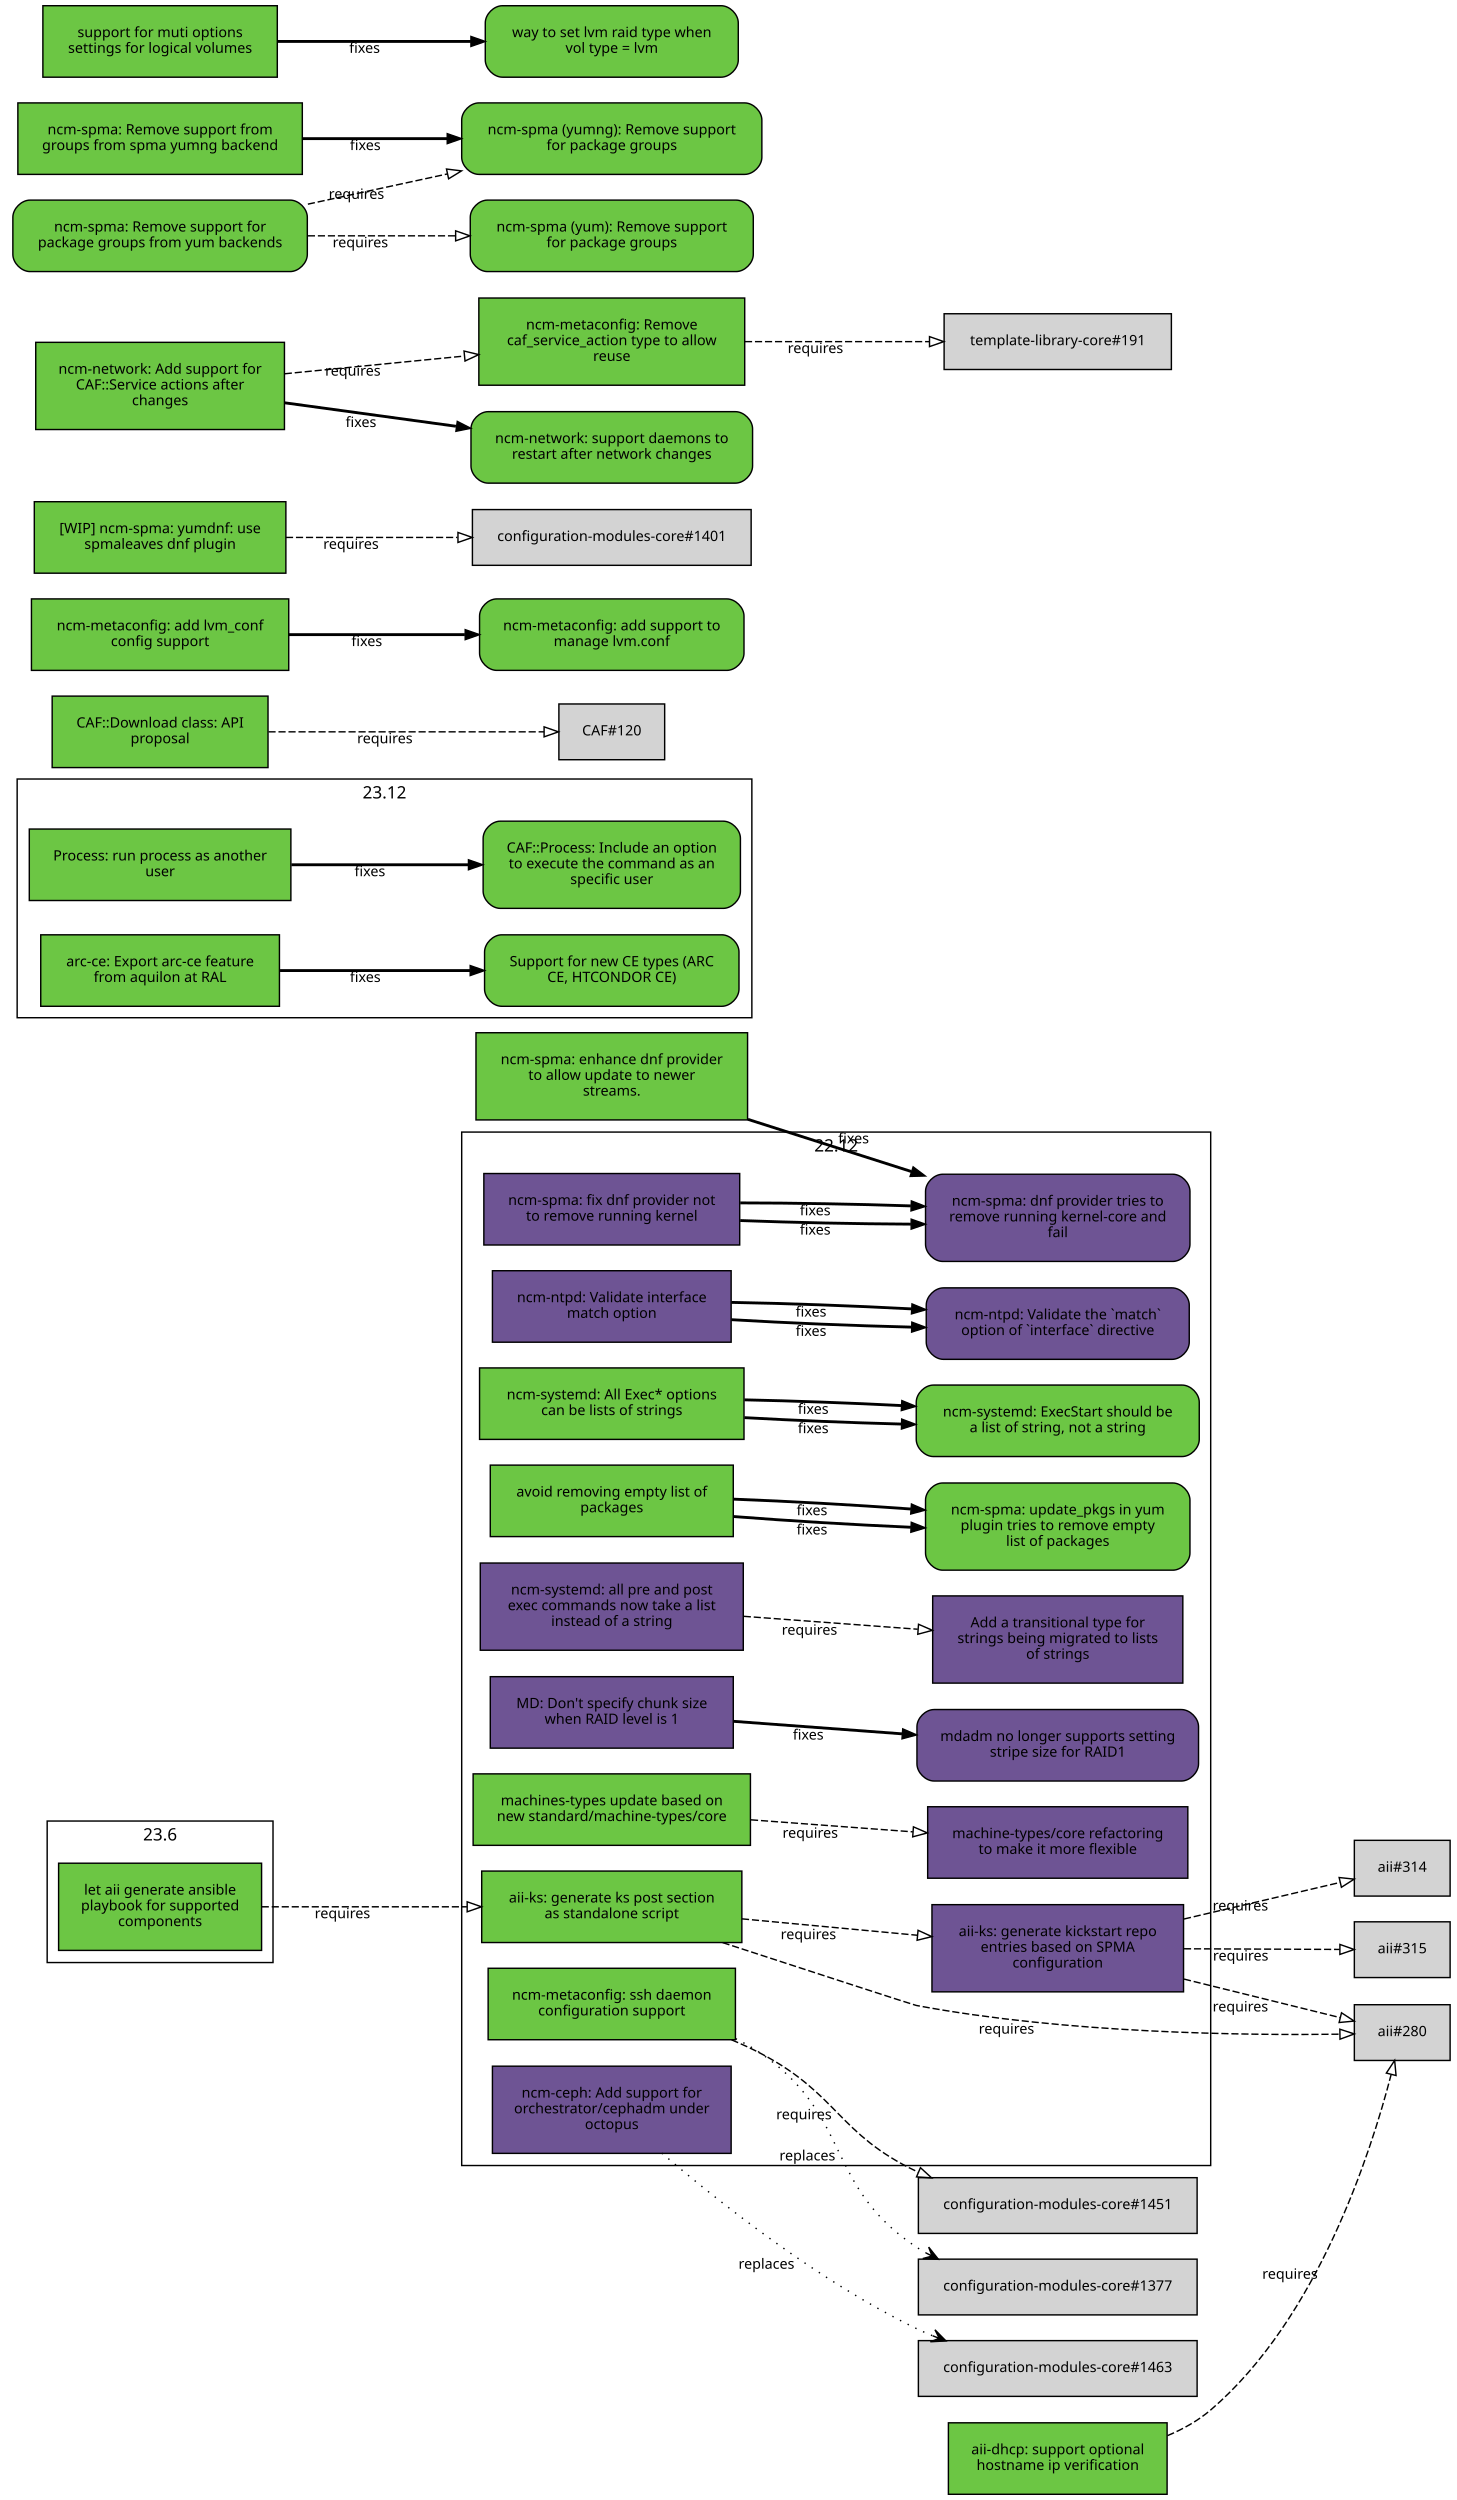
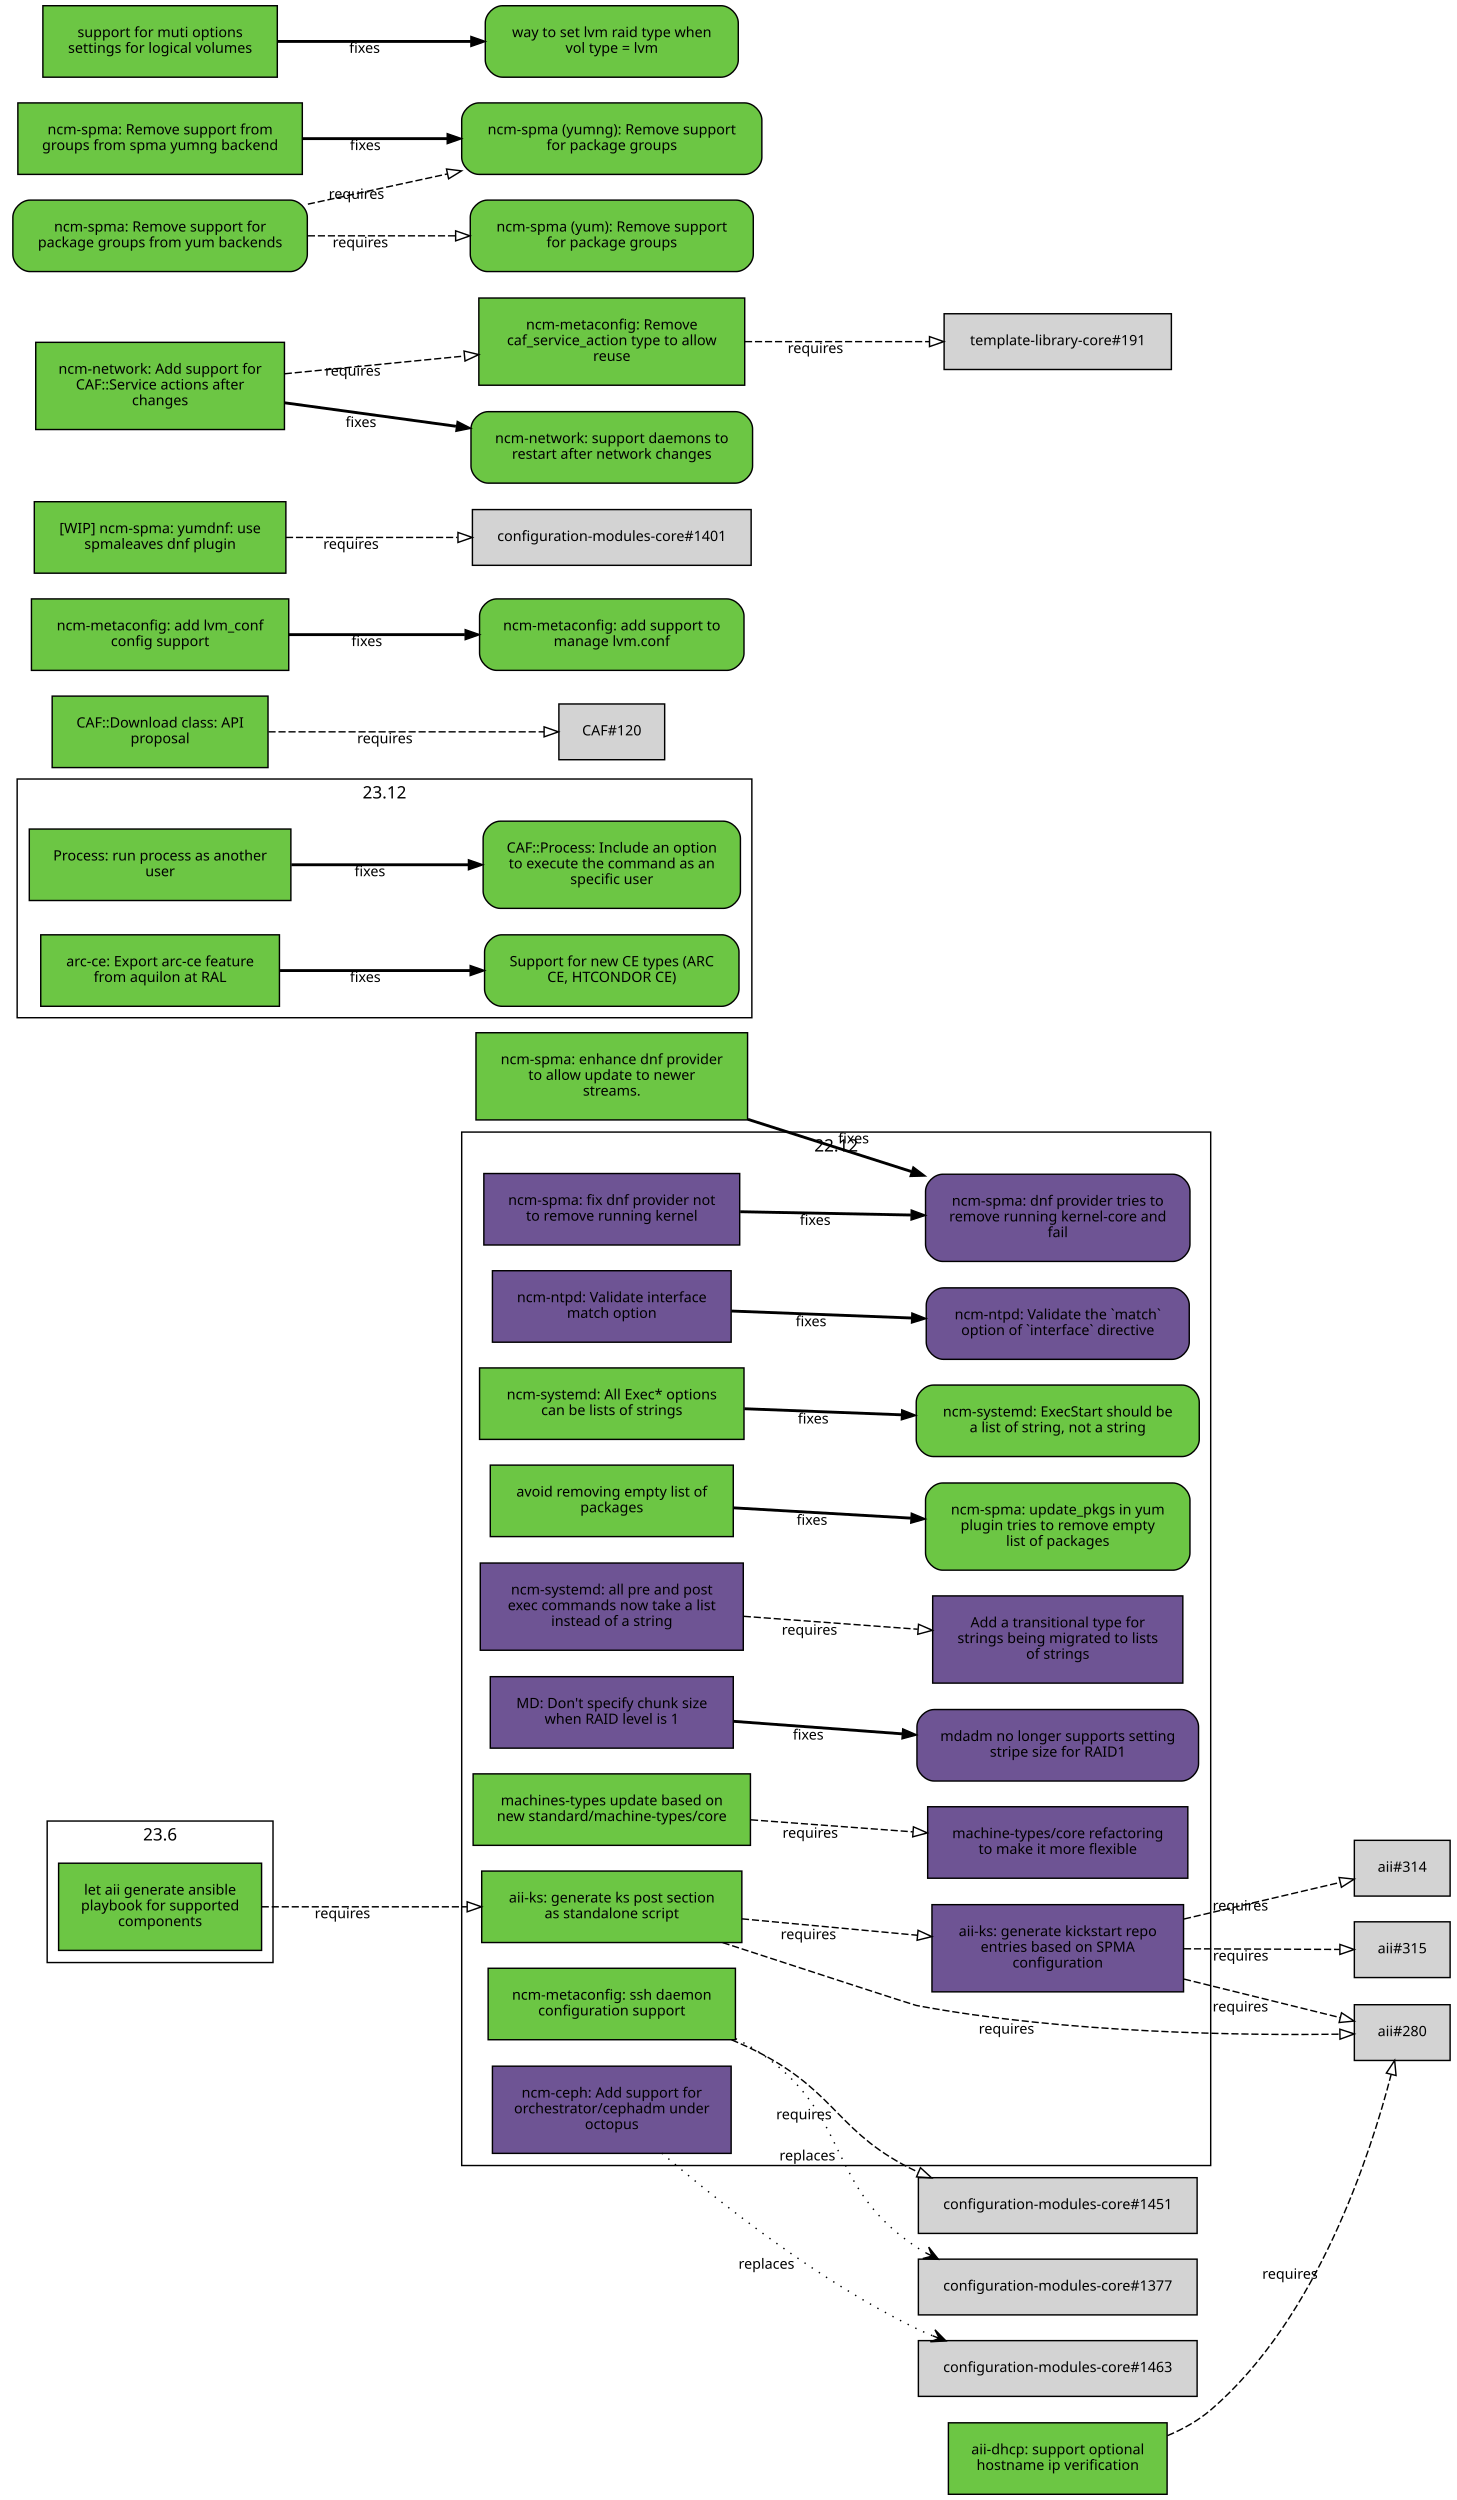
<svg xmlns="http://www.w3.org/2000/svg" xmlns:xlink="http://www.w3.org/1999/xlink" width="1019pt" height="1749pt" viewBox="0.00 0.00 1019.00 1749.00">
  <g id="graph0" class="graph" transform="scale(1 1) rotate(0) translate(4 1745)">
    <polygon fill="white" stroke="white" points="-4,5 -4,-1745 1016,-1745 1016,5 -4,5" />
    <g id="clust3" class="cluster">
      <polygon fill="none" stroke="black" points="8,-1033 8,-1200 522,-1200 522,-1033 8,-1033" />
      <text text-anchor="middle" x="265" y="-1186.4" font-family="Sans" font-size="12.00">23.12</text>
    </g>
    <g id="clust2" class="cluster">
      <polygon fill="none" stroke="black" points="319,-230 319,-953 843,-953 843,-230 319,-230" />
      <text text-anchor="middle" x="581" y="-939.4" font-family="Sans" font-size="12.00">22.12</text>
    </g>
    <g id="clust1" class="cluster">
      <polygon fill="none" stroke="black" points="29,-372 29,-471 187,-471 187,-372 29,-372" />
      <text text-anchor="middle" x="108" y="-457.4" font-family="Sans" font-size="12.00">23.6</text>
    </g>
    <g id="node1" class="node">
      <g id="a_node1">
        <a xlink:href="https://github.com/quattor/aii/pull/331" xlink:title="aii#331 (pull-request)" target="_parent">
          <polygon fill="#6cc644" stroke="black" points="179,-441.5 37,-441.5 37,-380.5 179,-380.5 179,-441.5" />
          <text text-anchor="middle" x="108" y="-419.5" font-family="Sans" font-size="10.00">let aii generate ansible</text>
          <text text-anchor="middle" x="108" y="-408.5" font-family="Sans" font-size="10.00">playbook for supported</text>
          <text text-anchor="middle" x="108" y="-397.5" font-family="Sans" font-size="10.00">components</text>
        </a>
      </g>
    </g>
    <g id="node2" class="node">
      <g id="a_node2">
        <a xlink:href="https://github.com/quattor/aii/pull/328" xlink:title="aii#328 (pull-request)" target="_parent">
          <polygon fill="#6cc644" stroke="black" points="515,-436 333,-436 333,-386 515,-386 515,-436" />
          <text text-anchor="middle" x="424" y="-414" font-family="Sans" font-size="10.00">aii-ks: generate ks post section</text>
          <text text-anchor="middle" x="424" y="-403" font-family="Sans" font-size="10.00">as standalone script</text>
        </a>
      </g>
    </g>
    <g id="edge1" class="edge">
      <path fill="none" stroke="black" stroke-dasharray="5,2" d="M179.077,-411C221.343,-411 275.883,-411 322.668,-411" />
      <polygon fill="none" stroke="black" points="322.834,-414.5 332.834,-411 322.834,-407.5 322.834,-414.5" />
      <text text-anchor="middle" x="235.574" y="-403" font-family="Sans" font-size="10.00">requires</text>
    </g>
    <g id="node3" class="node">
      <polygon fill="lightgrey" stroke="black" points="1010.5,-342.5 943.5,-342.5 943.5,-303.5 1010.5,-303.5 1010.5,-342.5" />
      <text text-anchor="middle" x="977" y="-320.5" font-family="Sans" font-size="10.00">aii#280</text>
    </g>
    <g id="edge2" class="edge">
      <path fill="none" stroke="black" stroke-dasharray="5,2" d="M501.534,-385.966C561.526,-366.362 635.202,-342.337 637,-342 742.099,-322.297 868.468,-320.977 933.192,-321.881" />
      <polygon fill="none" stroke="black" points="933.357,-325.384 943.414,-322.049 933.473,-318.385 933.357,-325.384" />
      <text text-anchor="middle" x="700.136" y="-322.249" font-family="Sans" font-size="10.00">requires</text>
    </g>
    <g id="node4" class="node">
      <g id="a_node4">
        <a xlink:href="https://github.com/quattor/aii/pull/316" xlink:title="aii#316 (pull-request)" target="_parent">
          <polygon fill="#6e5494" stroke="black" points="824,-412.5 648,-412.5 648,-351.5 824,-351.5 824,-412.5" />
          <text text-anchor="middle" x="736" y="-390.5" font-family="Sans" font-size="10.00">aii-ks: generate kickstart repo</text>
          <text text-anchor="middle" x="736" y="-379.5" font-family="Sans" font-size="10.00">entries based on SPMA</text>
          <text text-anchor="middle" x="736" y="-368.5" font-family="Sans" font-size="10.00">configuration</text>
        </a>
      </g>
    </g>
    <g id="edge3" class="edge">
      <path fill="none" stroke="black" stroke-dasharray="5,2" d="M515.081,-402.573C553.563,-398.973 598.56,-394.764 637.792,-391.094" />
      <polygon fill="none" stroke="black" points="638.268,-394.564 647.899,-390.148 637.616,-387.595 638.268,-394.564" />
      <text text-anchor="middle" x="561.561" y="-388.354" font-family="Sans" font-size="10.00">requires</text>
    </g>
    <g id="edge4" class="edge">
      <path fill="none" stroke="black" stroke-dasharray="5,2" d="M824.299,-360.449C861.558,-351.251 903.33,-340.939 933.593,-333.469" />
      <polygon fill="none" stroke="black" points="934.522,-336.845 943.392,-331.05 932.844,-330.049 934.522,-336.845" />
      <text text-anchor="middle" x="863.778" y="-337.766" font-family="Sans" font-size="10.00">requires</text>
    </g>
    <g id="node5" class="node">
      <polygon fill="lightgrey" stroke="black" points="1010.5,-457.5 943.5,-457.5 943.5,-418.5 1010.5,-418.5 1010.5,-457.5" />
      <text text-anchor="middle" x="977" y="-435.5" font-family="Sans" font-size="10.00">aii#314</text>
    </g>
    <g id="edge5" class="edge">
      <path fill="none" stroke="black" stroke-dasharray="5,2" d="M824.299,-402.455C861.558,-411.185 903.33,-420.973 933.593,-428.064" />
      <polygon fill="none" stroke="black" points="932.857,-431.486 943.392,-430.36 934.454,-424.67 932.857,-431.486" />
      <text text-anchor="middle" x="863.778" y="-408.392" font-family="Sans" font-size="10.00">requires</text>
    </g>
    <g id="node6" class="node">
      <polygon fill="lightgrey" stroke="black" points="1010.5,-400.5 943.5,-400.5 943.5,-361.5 1010.5,-361.5 1010.5,-400.5" />
      <text text-anchor="middle" x="977" y="-378.5" font-family="Sans" font-size="10.00">aii#315</text>
    </g>
    <g id="edge6" class="edge">
      <path fill="none" stroke="black" stroke-dasharray="5,2" d="M824.299,-381.635C861.396,-381.48 902.967,-381.306 933.198,-381.179" />
      <polygon fill="none" stroke="black" points="933.406,-384.678 943.392,-381.136 933.377,-377.678 933.406,-384.678" />
      <text text-anchor="middle" x="863.962" y="-373.385" font-family="Sans" font-size="10.00">requires</text>
    </g>
    <g id="node7" class="node">
      <g id="a_node7">
        <a xlink:href="https://github.com/quattor/aii/pull/299" xlink:title="aii#299 (pull-request)" target="_parent">
          <polygon fill="#6cc644" stroke="black" points="812.5,-50 659.5,-50 659.5,-0 812.5,-0 812.5,-50" />
          <text text-anchor="middle" x="736" y="-28" font-family="Sans" font-size="10.00">aii-dhcp: support optional</text>
          <text text-anchor="middle" x="736" y="-17" font-family="Sans" font-size="10.00">hostname ip verification</text>
        </a>
      </g>
    </g>
    <g id="edge7" class="edge">
      <path fill="none" stroke="black" stroke-dasharray="5,2" d="M812.76,-41.023C823.68,-45.595 834.185,-51.466 843,-59 917.793,-122.93 955.154,-239.171 969.201,-293.516" />
      <polygon fill="none" stroke="black" points="965.883,-294.673 971.704,-303.526 972.674,-292.975 965.883,-294.673" />
      <text text-anchor="middle" x="898.465" y="-150.753" font-family="Sans" font-size="10.00">requires</text>
    </g>
    <g id="node8" class="node">
      <g id="a_node8">
        <a xlink:href="https://github.com/quattor/CAF/pull/257" xlink:title="CAF#257 (pull-request)" target="_parent">
          <polygon fill="#6cc644" stroke="black" points="199.5,-1165 16.5,-1165 16.5,-1115 199.5,-1115 199.5,-1165" />
          <text text-anchor="middle" x="108" y="-1143" font-family="Sans" font-size="10.00">Process: run process as another</text>
          <text text-anchor="middle" x="108" y="-1132" font-family="Sans" font-size="10.00">user</text>
        </a>
      </g>
    </g>
    <g id="node9" class="node">
      <g id="a_node9">
        <a xlink:href="https://github.com/quattor/CAF/issues/253" xlink:title="CAF#253 (issue)" target="_parent">
          <path fill="#6cc644" stroke="black" d="M502,-1170.5C502,-1170.5 346,-1170.5 346,-1170.5 340,-1170.5 334,-1164.5 334,-1158.5 334,-1158.5 334,-1121.5 334,-1121.5 334,-1115.5 340,-1109.5 346,-1109.5 346,-1109.5 502,-1109.5 502,-1109.5 508,-1109.5 514,-1115.5 514,-1121.5 514,-1121.5 514,-1158.5 514,-1158.5 514,-1164.5 508,-1170.5 502,-1170.5" />
          <text text-anchor="middle" x="424" y="-1148.5" font-family="Sans" font-size="10.00">CAF::Process: Include an option</text>
          <text text-anchor="middle" x="424" y="-1137.5" font-family="Sans" font-size="10.00">to execute the command as an</text>
          <text text-anchor="middle" x="424" y="-1126.5" font-family="Sans" font-size="10.00">specific user</text>
        </a>
      </g>
    </g>
    <g id="edge8" class="edge">
      <path fill="none" stroke="black" stroke-width="2" d="M199.822,-1140C238.561,-1140 283.88,-1140 323.522,-1140" />
      <polygon fill="black" stroke="black" points="323.737,-1143.5 333.737,-1140 323.737,-1136.5 323.737,-1143.5" />
      <text text-anchor="middle" x="254.782" y="-1132" font-family="Sans" font-size="10.00">fixes</text>
    </g>
    <g id="node10" class="node">
      <g id="a_node10">
        <a xlink:href="https://github.com/quattor/CAF/pull/110" xlink:title="CAF#110 (pull-request)" target="_parent">
          <polygon fill="#6cc644" stroke="black" points="183.5,-1258 32.5,-1258 32.5,-1208 183.5,-1208 183.5,-1258" />
          <text text-anchor="middle" x="108" y="-1236" font-family="Sans" font-size="10.00">CAF::Download class: API</text>
          <text text-anchor="middle" x="108" y="-1225" font-family="Sans" font-size="10.00">proposal</text>
        </a>
      </g>
    </g>
    <g id="node11" class="node">
      <polygon fill="lightgrey" stroke="black" points="461,-1252.5 387,-1252.5 387,-1213.5 461,-1213.5 461,-1252.5" />
      <text text-anchor="middle" x="424" y="-1230.5" font-family="Sans" font-size="10.00">CAF#120</text>
    </g>
    <g id="edge9" class="edge">
      <path fill="none" stroke="black" stroke-dasharray="5,2" d="M183.812,-1233C243.718,-1233 325.856,-1233 376.623,-1233" />
      <polygon fill="none" stroke="black" points="376.651,-1236.5 386.651,-1233 376.651,-1229.5 376.651,-1236.5" />
      <text text-anchor="middle" x="265.255" y="-1225" font-family="Sans" font-size="10.00">requires</text>
    </g>
    <g id="node12" class="node">
      <g id="a_node12">
        <a xlink:href="https://github.com/quattor/configuration-modules-core/pull/1572" xlink:title="configuration-modules-core#1572 (pull-request)" target="_parent">
          <polygon fill="#6e5494" stroke="black" points="513.5,-924 334.5,-924 334.5,-874 513.5,-874 513.5,-924" />
          <text text-anchor="middle" x="424" y="-902" font-family="Sans" font-size="10.00">ncm-spma: fix dnf provider not</text>
          <text text-anchor="middle" x="424" y="-891" font-family="Sans" font-size="10.00">to remove running kernel</text>
        </a>
      </g>
    </g>
    <g id="node13" class="node">
      <g id="a_node13">
        <a xlink:href="https://github.com/quattor/configuration-modules-core/issues/1565" xlink:title="configuration-modules-core#1565 (issue)" target="_parent">
          <path fill="#6e5494" stroke="black" d="M816.5,-923.5C816.5,-923.5 655.5,-923.5 655.5,-923.5 649.5,-923.5 643.5,-917.5 643.5,-911.5 643.5,-911.5 643.5,-874.5 643.5,-874.5 643.5,-868.5 649.5,-862.5 655.5,-862.5 655.5,-862.5 816.5,-862.5 816.5,-862.5 822.5,-862.5 828.5,-868.5 828.5,-874.5 828.5,-874.5 828.5,-911.5 828.5,-911.5 828.5,-917.5 822.5,-923.5 816.5,-923.5" />
          <text text-anchor="middle" x="736" y="-901.5" font-family="Sans" font-size="10.00">ncm-spma: dnf provider tries to</text>
          <text text-anchor="middle" x="736" y="-890.5" font-family="Sans" font-size="10.00">remove running kernel-core and</text>
          <text text-anchor="middle" x="736" y="-879.5" font-family="Sans" font-size="10.00">fail</text>
        </a>
      </g>
    </g>
    <g id="edge10" class="edge">
-       <path fill="none" stroke="black" stroke-width="2" d="M513.834,-891.11C551.116,-889.695 594.685,-888.781 633.249,-888.587" />
-       <polygon fill="black" stroke="black" points="633.471,-892.086 643.459,-888.552 633.447,-885.086 633.471,-892.086" />
-       <text text-anchor="middle" x="566.316" y="-881.283" font-family="Sans" font-size="10.00">fixes</text>
-     </g>
-     <g id="edge14" class="edge">
-       <path fill="none" stroke="black" stroke-width="2" d="M513.834,-903.451C551.116,-903.423 594.685,-902.651 633.249,-901.352" />
-       <polygon fill="black" stroke="black" points="633.589,-904.842 643.459,-900.991 633.342,-897.847 633.589,-904.842" />
-       <text text-anchor="middle" x="566.316" y="-894.782" font-family="Sans" font-size="10.00">fixes</text>
+       <path fill="none" stroke="black" stroke-width="2" d="M513.834,-897.281C551.116,-896.559 594.685,-895.716 633.249,-894.969" />
+       <polygon fill="black" stroke="black" points="633.529,-898.465 643.459,-894.772 633.393,-891.466 633.529,-898.465" />
+       <text text-anchor="middle" x="566.316" y="-888.033" font-family="Sans" font-size="10.00">fixes</text>
    </g>
    <g id="node14" class="node">
      <g id="a_node14">
        <a xlink:href="https://github.com/quattor/configuration-modules-core/pull/1570" xlink:title="configuration-modules-core#1570 (pull-request)" target="_parent">
          <polygon fill="#6e5494" stroke="black" points="507.5,-856 340.5,-856 340.5,-806 507.5,-806 507.5,-856" />
          <text text-anchor="middle" x="424" y="-834" font-family="Sans" font-size="10.00">ncm-ntpd: Validate interface</text>
          <text text-anchor="middle" x="424" y="-823" font-family="Sans" font-size="10.00">match option</text>
        </a>
      </g>
    </g>
    <g id="node15" class="node">
      <g id="a_node15">
        <a xlink:href="https://github.com/quattor/configuration-modules-core/issues/1481" xlink:title="configuration-modules-core#1481 (issue)" target="_parent">
          <path fill="#6e5494" stroke="black" d="M816,-844C816,-844 656,-844 656,-844 650,-844 644,-838 644,-832 644,-832 644,-806 644,-806 644,-800 650,-794 656,-794 656,-794 816,-794 816,-794 822,-794 828,-800 828,-806 828,-806 828,-832 828,-832 828,-838 822,-844 816,-844" />
          <text text-anchor="middle" x="736" y="-822" font-family="Sans" font-size="10.00">ncm-ntpd: Validate the `match`</text>
          <text text-anchor="middle" x="736" y="-811" font-family="Sans" font-size="10.00">option of `interface` directive</text>
        </a>
      </g>
    </g>
    <g id="edge11" class="edge">
-       <path fill="none" stroke="black" stroke-width="2" d="M507.667,-821.751C546.359,-819.445 592.802,-817.538 633.596,-816.548" />
-       <polygon fill="black" stroke="black" points="633.92,-820.041 643.838,-816.316 633.761,-813.043 633.92,-820.041" />
-       <text text-anchor="middle" x="563.403" y="-810.431" font-family="Sans" font-size="10.00">fixes</text>
-     </g>
-     <g id="edge15" class="edge">
-       <path fill="none" stroke="black" stroke-width="2" d="M507.667,-833.849C546.359,-833.159 592.802,-831.471 633.596,-829.303" />
-       <polygon fill="black" stroke="black" points="634.044,-832.784 643.838,-828.742 633.661,-825.794 634.044,-832.784" />
-       <text text-anchor="middle" x="563.403" y="-823.925" font-family="Sans" font-size="10.00">fixes</text>
+       <path fill="none" stroke="black" stroke-width="2" d="M507.667,-827.8C546.359,-826.302 592.802,-824.504 633.596,-822.925" />
+       <polygon fill="black" stroke="black" points="633.981,-826.413 643.838,-822.529 633.71,-819.418 633.981,-826.413" />
+       <text text-anchor="middle" x="563.403" y="-817.178" font-family="Sans" font-size="10.00">fixes</text>
    </g>
    <g id="node16" class="node">
      <g id="a_node16">
        <a xlink:href="https://github.com/quattor/configuration-modules-core/pull/1567" xlink:title="configuration-modules-core#1567 (pull-request)" target="_parent">
          <polygon fill="#6cc644" stroke="black" points="516.5,-788 331.5,-788 331.5,-738 516.5,-738 516.5,-788" />
          <text text-anchor="middle" x="424" y="-766" font-family="Sans" font-size="10.00">ncm-systemd: All Exec* options</text>
          <text text-anchor="middle" x="424" y="-755" font-family="Sans" font-size="10.00">can be lists of strings</text>
        </a>
      </g>
    </g>
    <g id="node17" class="node">
      <g id="a_node17">
        <a xlink:href="https://github.com/quattor/configuration-modules-core/issues/1262" xlink:title="configuration-modules-core#1262 (issue)" target="_parent">
          <path fill="#6cc644" stroke="black" d="M823,-776C823,-776 649,-776 649,-776 643,-776 637,-770 637,-764 637,-764 637,-738 637,-738 637,-732 643,-726 649,-726 649,-726 823,-726 823,-726 829,-726 835,-732 835,-738 835,-738 835,-764 835,-764 835,-770 829,-776 823,-776" />
          <text text-anchor="middle" x="736" y="-754" font-family="Sans" font-size="10.00">ncm-systemd: ExecStart should be</text>
          <text text-anchor="middle" x="736" y="-743" font-family="Sans" font-size="10.00">a list of string, not a string</text>
        </a>
      </g>
    </g>
    <g id="edge12" class="edge">
-       <path fill="none" stroke="black" stroke-width="2" d="M516.752,-753.225C551.268,-751.282 590.834,-749.668 626.716,-748.722" />
-       <polygon fill="black" stroke="black" points="626.822,-752.22 636.732,-748.473 626.648,-745.223 626.822,-752.22" />
-       <text text-anchor="middle" x="564.921" y="-742.37" font-family="Sans" font-size="10.00">fixes</text>
-     </g>
-     <g id="edge16" class="edge">
-       <path fill="none" stroke="black" stroke-width="2" d="M516.752,-765.672C551.268,-764.943 590.834,-763.493 626.716,-761.661" />
-       <polygon fill="black" stroke="black" points="626.929,-765.155 636.732,-761.135 626.562,-758.165 626.929,-765.155" />
-       <text text-anchor="middle" x="564.921" y="-755.868" font-family="Sans" font-size="10.00">fixes</text>
+       <path fill="none" stroke="black" stroke-width="2" d="M516.752,-759.448C551.268,-758.112 590.834,-756.581 626.716,-755.192" />
+       <polygon fill="black" stroke="black" points="626.874,-758.688 636.732,-754.804 626.604,-751.693 626.874,-758.688" />
+       <text text-anchor="middle" x="564.921" y="-749.119" font-family="Sans" font-size="10.00">fixes</text>
    </g>
    <g id="node18" class="node">
      <g id="a_node18">
        <a xlink:href="https://github.com/quattor/configuration-modules-core/pull/1554" xlink:title="configuration-modules-core#1554 (pull-request)" target="_parent">
          <polygon fill="#6cc644" stroke="black" points="509,-720 339,-720 339,-670 509,-670 509,-720" />
          <text text-anchor="middle" x="424" y="-698" font-family="Sans" font-size="10.00">avoid removing empty list of</text>
          <text text-anchor="middle" x="424" y="-687" font-family="Sans" font-size="10.00">packages</text>
        </a>
      </g>
    </g>
    <g id="node19" class="node">
      <g id="a_node19">
        <a xlink:href="https://github.com/quattor/configuration-modules-core/issues/1553" xlink:title="configuration-modules-core#1553 (issue)" target="_parent">
          <path fill="#6cc644" stroke="black" d="M816.5,-707.5C816.5,-707.5 655.5,-707.5 655.5,-707.5 649.5,-707.5 643.5,-701.5 643.5,-695.5 643.5,-695.5 643.5,-658.5 643.5,-658.5 643.5,-652.5 649.5,-646.5 655.5,-646.5 655.5,-646.5 816.5,-646.5 816.5,-646.5 822.5,-646.5 828.5,-652.5 828.5,-658.5 828.5,-658.5 828.5,-695.5 828.5,-695.5 828.5,-701.5 822.5,-707.5 816.5,-707.5" />
          <text text-anchor="middle" x="736" y="-685.5" font-family="Sans" font-size="10.00">ncm-spma: update_pkgs in yum</text>
          <text text-anchor="middle" x="736" y="-674.5" font-family="Sans" font-size="10.00">plugin tries to remove empty</text>
          <text text-anchor="middle" x="736" y="-663.5" font-family="Sans" font-size="10.00">list of packages</text>
        </a>
      </g>
    </g>
    <g id="edge13" class="edge">
-       <path fill="none" stroke="black" stroke-width="2" d="M509.299,-684.023C547.563,-681.026 593.142,-678.279 633.29,-676.524" />
-       <polygon fill="black" stroke="black" points="633.528,-680.017 643.372,-676.099 633.233,-673.023 633.528,-680.017" />
-       <text text-anchor="middle" x="564.057" y="-671.481" font-family="Sans" font-size="10.00">fixes</text>
-     </g>
-     <g id="edge17" class="edge">
-       <path fill="none" stroke="black" stroke-width="2" d="M509.299,-696.188C547.563,-694.741 593.142,-692.195 633.29,-689.288" />
-       <polygon fill="black" stroke="black" points="633.658,-692.77 643.372,-688.542 633.141,-685.789 633.658,-692.77" />
-       <text text-anchor="middle" x="564.057" y="-684.977" font-family="Sans" font-size="10.00">fixes</text>
+       <path fill="none" stroke="black" stroke-width="2" d="M509.299,-690.105C547.563,-687.883 593.142,-685.237 633.29,-682.906" />
+       <polygon fill="black" stroke="black" points="633.592,-686.394 643.372,-682.32 633.186,-679.406 633.592,-686.394" />
+       <text text-anchor="middle" x="564.057" y="-678.229" font-family="Sans" font-size="10.00">fixes</text>
    </g>
    <g id="node20" class="node">
      <g id="a_node20">
        <a xlink:href="https://github.com/quattor/configuration-modules-core/pull/1490" xlink:title="configuration-modules-core#1490 (pull-request)" target="_parent">
          <polygon fill="#6e5494" stroke="black" points="507.5,-299.5 340.5,-299.5 340.5,-238.5 507.5,-238.5 507.5,-299.5" />
          <text text-anchor="middle" x="424" y="-277.5" font-family="Sans" font-size="10.00">ncm-ceph: Add support for</text>
          <text text-anchor="middle" x="424" y="-266.5" font-family="Sans" font-size="10.00">orchestrator/cephadm under</text>
          <text text-anchor="middle" x="424" y="-255.5" font-family="Sans" font-size="10.00">octopus</text>
        </a>
      </g>
    </g>
    <g id="node21" class="node">
      <polygon fill="lightgrey" stroke="black" points="833.5,-107.5 638.5,-107.5 638.5,-68.5 833.5,-68.5 833.5,-107.5" />
      <text text-anchor="middle" x="736" y="-85.5" font-family="Sans" font-size="10.00">configuration-modules-core#1463</text>
    </g>
-     <g id="edge18" class="edge">
+     <g id="edge14" class="edge">
      <path fill="none" stroke="black" stroke-dasharray="1,5" d="M458.967,-238.686C498.948,-204.446 568.598,-149.187 637,-116 640.613,-114.247 644.356,-112.585 648.177,-111.011" />
      <polygon fill="black" stroke="black" points="657.806,-107.28 650.108,-115.089 653.144,-109.086 648.482,-110.893 648.482,-110.893 648.482,-110.893 653.144,-109.086 646.856,-106.697 657.806,-107.28 657.806,-107.28" />
      <text text-anchor="middle" x="532.209" y="-157.776" font-family="Sans" font-size="10.00">replaces</text>
    </g>
    <g id="node22" class="node">
      <g id="a_node22">
        <a xlink:href="https://github.com/quattor/configuration-modules-core/pull/1464" xlink:title="configuration-modules-core#1464 (pull-request)" target="_parent">
          <polygon fill="#6e5494" stroke="black" points="516,-651.5 332,-651.5 332,-590.5 516,-590.5 516,-651.5" />
          <text text-anchor="middle" x="424" y="-629.5" font-family="Sans" font-size="10.00">ncm-systemd: all pre and post</text>
          <text text-anchor="middle" x="424" y="-618.5" font-family="Sans" font-size="10.00">exec commands now take a list</text>
          <text text-anchor="middle" x="424" y="-607.5" font-family="Sans" font-size="10.00">instead of a string</text>
        </a>
      </g>
    </g>
    <g id="node23" class="node">
      <g id="a_node23">
        <a xlink:href="https://github.com/quattor/template-library-core/pull/212" xlink:title="template-library-core#212 (pull-request)" target="_parent">
          <polygon fill="#6e5494" stroke="black" points="823.5,-628.5 648.5,-628.5 648.5,-567.5 823.5,-567.5 823.5,-628.5" />
          <text text-anchor="middle" x="736" y="-606.5" font-family="Sans" font-size="10.00">Add a transitional type for</text>
          <text text-anchor="middle" x="736" y="-595.5" font-family="Sans" font-size="10.00">strings being migrated to lists</text>
          <text text-anchor="middle" x="736" y="-584.5" font-family="Sans" font-size="10.00">of strings</text>
        </a>
      </g>
    </g>
-     <g id="edge19" class="edge">
+     <g id="edge15" class="edge">
      <path fill="none" stroke="black" stroke-dasharray="5,2" d="M516.334,-614.224C554.615,-611.383 599.168,-608.078 638.032,-605.194" />
      <polygon fill="none" stroke="black" points="638.593,-608.663 648.306,-604.432 638.075,-601.682 638.593,-608.663" />
      <text text-anchor="middle" x="562.323" y="-601.328" font-family="Sans" font-size="10.00">requires</text>
    </g>
    <g id="node24" class="node">
      <g id="a_node24">
        <a xlink:href="https://github.com/quattor/configuration-modules-core/pull/1452" xlink:title="configuration-modules-core#1452 (pull-request)" target="_parent">
          <polygon fill="#6cc644" stroke="black" points="510.5,-368 337.5,-368 337.5,-318 510.5,-318 510.5,-368" />
          <text text-anchor="middle" x="424" y="-346" font-family="Sans" font-size="10.00">ncm-metaconfig: ssh daemon</text>
          <text text-anchor="middle" x="424" y="-335" font-family="Sans" font-size="10.00">configuration support</text>
        </a>
      </g>
    </g>
    <g id="node25" class="node">
      <polygon fill="lightgrey" stroke="black" points="833.5,-164.5 638.5,-164.5 638.5,-125.5 833.5,-125.5 833.5,-164.5" />
      <text text-anchor="middle" x="736" y="-142.5" font-family="Sans" font-size="10.00">configuration-modules-core#1377</text>
    </g>
-     <g id="edge20" class="edge">
+     <g id="edge16" class="edge">
      <path fill="none" stroke="black" stroke-dasharray="1,5" d="M510.693,-318.721C517.115,-315.546 523.302,-311.985 529,-308 591.965,-263.961 573.032,-215.569 637,-173 639.127,-171.585 641.325,-170.24 643.581,-168.962" />
      <polygon fill="black" stroke="black" points="652.532,-164.36 645.696,-172.935 648.085,-166.646 643.638,-168.933 643.638,-168.933 643.638,-168.933 648.085,-166.646 641.581,-164.931 652.532,-164.36 652.532,-164.36" />
      <text text-anchor="middle" x="560.841" y="-233.561" font-family="Sans" font-size="10.00">replaces</text>
    </g>
    <g id="node26" class="node">
      <polygon fill="lightgrey" stroke="black" points="833.5,-221.5 638.5,-221.5 638.5,-182.5 833.5,-182.5 833.5,-221.5" />
      <text text-anchor="middle" x="736" y="-199.5" font-family="Sans" font-size="10.00">configuration-modules-core#1451</text>
    </g>
-     <g id="edge21" class="edge">
+     <g id="edge17" class="edge">
      <path fill="none" stroke="black" stroke-dasharray="5,2" d="M507.794,-317.913C515.097,-314.872 522.266,-311.566 529,-308 582.261,-279.795 582.596,-251.931 637,-226 637.435,-225.793 637.872,-225.587 638.31,-225.383" />
      <polygon fill="none" stroke="black" points="639.946,-228.491 647.766,-221.343 637.195,-222.054 639.946,-228.491" />
      <text text-anchor="middle" x="558.436" y="-262.34" font-family="Sans" font-size="10.00">requires</text>
    </g>
    <g id="node27" class="node">
      <g id="a_node27">
        <a xlink:href="https://github.com/quattor/configuration-modules-core/pull/1576" xlink:title="configuration-modules-core#1576 (pull-request)" target="_parent">
          <polygon fill="#6cc644" stroke="black" points="519,-1022.5 329,-1022.5 329,-961.5 519,-961.5 519,-1022.5" />
          <text text-anchor="middle" x="424" y="-1000.5" font-family="Sans" font-size="10.00">ncm-spma: enhance dnf provider</text>
          <text text-anchor="middle" x="424" y="-989.5" font-family="Sans" font-size="10.00">to allow update to newer</text>
          <text text-anchor="middle" x="424" y="-978.5" font-family="Sans" font-size="10.00">streams.</text>
        </a>
      </g>
    </g>
-     <g id="edge22" class="edge">
+     <g id="edge18" class="edge">
      <path fill="none" stroke="black" stroke-width="2" d="M519.273,-961.894C555.411,-950.353 596.78,-937.141 633.561,-925.395" />
      <polygon fill="black" stroke="black" points="634.843,-928.66 643.304,-922.283 632.714,-921.992 634.843,-928.66" />
      <text text-anchor="middle" x="593.193" y="-945.119" font-family="Sans" font-size="10.00">fixes</text>
    </g>
    <g id="node28" class="node">
      <g id="a_node28">
        <a xlink:href="https://github.com/quattor/configuration-modules-core/pull/1573" xlink:title="configuration-modules-core#1573 (pull-request)" target="_parent">
          <polygon fill="#6cc644" stroke="black" points="198,-1326 18,-1326 18,-1276 198,-1276 198,-1326" />
          <text text-anchor="middle" x="108" y="-1304" font-family="Sans" font-size="10.00">ncm-metaconfig: add lvm_conf</text>
          <text text-anchor="middle" x="108" y="-1293" font-family="Sans" font-size="10.00">config support</text>
        </a>
      </g>
    </g>
    <g id="node29" class="node">
      <g id="a_node29">
        <a xlink:href="https://github.com/quattor/configuration-modules-core/issues/1566" xlink:title="configuration-modules-core#1566 (issue)" target="_parent">
          <path fill="#6cc644" stroke="black" d="M504.5,-1326C504.5,-1326 343.5,-1326 343.5,-1326 337.5,-1326 331.5,-1320 331.5,-1314 331.5,-1314 331.5,-1288 331.5,-1288 331.5,-1282 337.5,-1276 343.5,-1276 343.5,-1276 504.5,-1276 504.5,-1276 510.5,-1276 516.5,-1282 516.5,-1288 516.5,-1288 516.5,-1314 516.5,-1314 516.5,-1320 510.5,-1326 504.5,-1326" />
          <text text-anchor="middle" x="424" y="-1304" font-family="Sans" font-size="10.00">ncm-metaconfig: add support to</text>
          <text text-anchor="middle" x="424" y="-1293" font-family="Sans" font-size="10.00">manage lvm.conf</text>
        </a>
      </g>
    </g>
-     <g id="edge23" class="edge">
+     <g id="edge19" class="edge">
      <path fill="none" stroke="black" stroke-width="2" d="M198.14,-1301C236.502,-1301 281.559,-1301 321.225,-1301" />
      <polygon fill="black" stroke="black" points="321.453,-1304.5 331.453,-1301 321.453,-1297.5 321.453,-1304.5" />
      <text text-anchor="middle" x="252.615" y="-1293" font-family="Sans" font-size="10.00">fixes</text>
    </g>
    <g id="node30" class="node">
      <g id="a_node30">
        <a xlink:href="https://github.com/quattor/configuration-modules-core/pull/1507" xlink:title="configuration-modules-core#1507 (pull-request)" target="_parent">
          <polygon fill="#6cc644" stroke="black" points="196,-1394 20,-1394 20,-1344 196,-1344 196,-1394" />
          <text text-anchor="middle" x="108" y="-1372" font-family="Sans" font-size="10.00">[WIP] ncm-spma: yumdnf: use</text>
          <text text-anchor="middle" x="108" y="-1361" font-family="Sans" font-size="10.00">spmaleaves dnf plugin</text>
        </a>
      </g>
    </g>
    <g id="node31" class="node">
      <polygon fill="lightgrey" stroke="black" points="521.5,-1388.5 326.5,-1388.5 326.5,-1349.5 521.5,-1349.5 521.5,-1388.5" />
      <text text-anchor="middle" x="424" y="-1366.5" font-family="Sans" font-size="10.00">configuration-modules-core#1401</text>
    </g>
-     <g id="edge24" class="edge">
+     <g id="edge20" class="edge">
      <path fill="none" stroke="black" stroke-dasharray="5,2" d="M196.05,-1369C233.203,-1369 276.927,-1369 316.027,-1369" />
      <polygon fill="none" stroke="black" points="316.391,-1372.5 326.391,-1369 316.391,-1365.5 316.391,-1372.5" />
      <text text-anchor="middle" x="241.549" y="-1361" font-family="Sans" font-size="10.00">requires</text>
    </g>
    <g id="node32" class="node">
      <g id="a_node32">
        <a xlink:href="https://github.com/quattor/configuration-modules-core/pull/1336" xlink:title="configuration-modules-core#1336 (pull-request)" target="_parent">
          <polygon fill="#6cc644" stroke="black" points="195,-1505.5 21,-1505.5 21,-1444.5 195,-1444.5 195,-1505.5" />
          <text text-anchor="middle" x="108" y="-1483.5" font-family="Sans" font-size="10.00">ncm-network: Add support for</text>
          <text text-anchor="middle" x="108" y="-1472.5" font-family="Sans" font-size="10.00">CAF::Service actions after</text>
          <text text-anchor="middle" x="108" y="-1461.5" font-family="Sans" font-size="10.00">changes</text>
        </a>
      </g>
    </g>
    <g id="node33" class="node">
      <g id="a_node33">
        <a xlink:href="https://github.com/quattor/configuration-modules-core/pull/1335" xlink:title="configuration-modules-core#1335 (pull-request)" target="_parent">
          <polygon fill="#6cc644" stroke="black" points="517,-1536.5 331,-1536.5 331,-1475.5 517,-1475.5 517,-1536.5" />
          <text text-anchor="middle" x="424" y="-1514.5" font-family="Sans" font-size="10.00">ncm-metaconfig: Remove</text>
          <text text-anchor="middle" x="424" y="-1503.5" font-family="Sans" font-size="10.00">caf_service_action type to allow</text>
          <text text-anchor="middle" x="424" y="-1492.5" font-family="Sans" font-size="10.00">reuse</text>
        </a>
      </g>
    </g>
-     <g id="edge25" class="edge">
+     <g id="edge21" class="edge">
      <path fill="none" stroke="black" stroke-dasharray="5,2" d="M195.217,-1483.51C234.047,-1487.35 280.184,-1491.9 320.746,-1495.9" />
      <polygon fill="none" stroke="black" points="320.636,-1499.41 330.931,-1496.91 321.323,-1492.44 320.636,-1499.41" />
      <text text-anchor="middle" x="242.868" y="-1482.19" font-family="Sans" font-size="10.00">requires</text>
    </g>
    <g id="node34" class="node">
      <g id="a_node34">
        <a xlink:href="https://github.com/quattor/configuration-modules-core/issues/1071" xlink:title="configuration-modules-core#1071 (issue)" target="_parent">
          <path fill="#6cc644" stroke="black" d="M510.5,-1457C510.5,-1457 337.5,-1457 337.5,-1457 331.5,-1457 325.5,-1451 325.5,-1445 325.5,-1445 325.5,-1419 325.5,-1419 325.5,-1413 331.5,-1407 337.5,-1407 337.5,-1407 510.5,-1407 510.5,-1407 516.5,-1407 522.5,-1413 522.5,-1419 522.5,-1419 522.5,-1445 522.5,-1445 522.5,-1451 516.5,-1457 510.5,-1457" />
          <text text-anchor="middle" x="424" y="-1435" font-family="Sans" font-size="10.00">ncm-network: support daemons to</text>
          <text text-anchor="middle" x="424" y="-1424" font-family="Sans" font-size="10.00">restart after network changes</text>
        </a>
      </g>
    </g>
-     <g id="edge26" class="edge">
+     <g id="edge22" class="edge">
      <path fill="none" stroke="black" stroke-width="2" d="M195.217,-1463.19C232.216,-1458.13 275.848,-1452.15 314.972,-1446.79" />
      <polygon fill="black" stroke="black" points="315.912,-1450.2 325.344,-1445.37 314.962,-1443.26 315.912,-1450.2" />
      <text text-anchor="middle" x="248.527" y="-1446.25" font-family="Sans" font-size="10.00">fixes</text>
    </g>
    <g id="node35" class="node">
      <polygon fill="lightgrey" stroke="black" points="815.5,-1525.5 656.5,-1525.5 656.5,-1486.5 815.5,-1486.5 815.5,-1525.5" />
      <text text-anchor="middle" x="736" y="-1503.5" font-family="Sans" font-size="10.00">template-library-core#191</text>
    </g>
-     <g id="edge27" class="edge">
+     <g id="edge23" class="edge">
      <path fill="none" stroke="black" stroke-dasharray="5,2" d="M517.171,-1506C557.975,-1506 605.772,-1506 646.18,-1506" />
      <polygon fill="none" stroke="black" points="646.285,-1509.5 656.285,-1506 646.285,-1502.5 646.285,-1509.5" />
      <text text-anchor="middle" x="566.484" y="-1498" font-family="Sans" font-size="10.00">requires</text>
    </g>
    <g id="node36" class="node">
      <g id="a_node36">
        <a xlink:href="https://github.com/quattor/configuration-modules-core/pull/1148" xlink:title="configuration-modules-core#1148 (pull-request)" target="_parent">
          <polygon fill="#6cc644" stroke="black" points="207.5,-1673 8.5,-1673 8.5,-1623 207.5,-1623 207.5,-1673" />
          <text text-anchor="middle" x="108" y="-1651" font-family="Sans" font-size="10.00">ncm-spma: Remove support from</text>
          <text text-anchor="middle" x="108" y="-1640" font-family="Sans" font-size="10.00">groups from spma yumng backend</text>
        </a>
      </g>
    </g>
    <g id="node37" class="node">
      <g id="a_node37">
        <a xlink:href="https://github.com/quattor/configuration-modules-core/issues/952" xlink:title="configuration-modules-core#952 (issue)" target="_parent">
          <path fill="#6cc644" stroke="black" d="M517,-1673C517,-1673 331,-1673 331,-1673 325,-1673 319,-1667 319,-1661 319,-1661 319,-1635 319,-1635 319,-1629 325,-1623 331,-1623 331,-1623 517,-1623 517,-1623 523,-1623 529,-1629 529,-1635 529,-1635 529,-1661 529,-1661 529,-1667 523,-1673 517,-1673" />
          <text text-anchor="middle" x="424" y="-1651" font-family="Sans" font-size="10.00">ncm-spma (yumng): Remove support</text>
          <text text-anchor="middle" x="424" y="-1640" font-family="Sans" font-size="10.00">for package groups</text>
        </a>
      </g>
    </g>
-     <g id="edge28" class="edge">
+     <g id="edge24" class="edge">
      <path fill="none" stroke="black" stroke-width="2" d="M207.921,-1648C239.933,-1648 275.695,-1648 308.726,-1648" />
      <polygon fill="black" stroke="black" points="308.883,-1651.5 318.883,-1648 308.882,-1644.5 308.883,-1651.5" />
      <text text-anchor="middle" x="251.546" y="-1640" font-family="Sans" font-size="10.00">fixes</text>
    </g>
    <g id="node38" class="node">
      <g id="a_node38">
        <a xlink:href="https://github.com/quattor/configuration-modules-core/issues/950" xlink:title="configuration-modules-core#950 (issue)" target="_parent">
          <path fill="#6cc644" stroke="black" d="M199,-1605C199,-1605 17,-1605 17,-1605 11,-1605 5,-1599 5,-1593 5,-1593 5,-1567 5,-1567 5,-1561 11,-1555 17,-1555 17,-1555 199,-1555 199,-1555 205,-1555 211,-1561 211,-1567 211,-1567 211,-1593 211,-1593 211,-1599 205,-1605 199,-1605" />
          <text text-anchor="middle" x="108" y="-1583" font-family="Sans" font-size="10.00">ncm-spma: Remove support for</text>
          <text text-anchor="middle" x="108" y="-1572" font-family="Sans" font-size="10.00">package groups from yum backends</text>
        </a>
      </g>
    </g>
    <g id="node39" class="node">
      <g id="a_node39">
        <a xlink:href="https://github.com/quattor/configuration-modules-core/issues/951" xlink:title="configuration-modules-core#951 (issue)" target="_parent">
          <path fill="#6cc644" stroke="black" d="M511,-1605C511,-1605 337,-1605 337,-1605 331,-1605 325,-1599 325,-1593 325,-1593 325,-1567 325,-1567 325,-1561 331,-1555 337,-1555 337,-1555 511,-1555 511,-1555 517,-1555 523,-1561 523,-1567 523,-1567 523,-1593 523,-1593 523,-1599 517,-1605 511,-1605" />
          <text text-anchor="middle" x="424" y="-1583" font-family="Sans" font-size="10.00">ncm-spma (yum): Remove support</text>
          <text text-anchor="middle" x="424" y="-1572" font-family="Sans" font-size="10.00">for package groups</text>
        </a>
      </g>
    </g>
-     <g id="edge29" class="edge">
+     <g id="edge25" class="edge">
      <path fill="none" stroke="black" stroke-dasharray="5,2" d="M211.381,-1580C244.386,-1580 281.071,-1580 314.502,-1580" />
      <polygon fill="none" stroke="black" points="314.765,-1583.5 324.765,-1580 314.765,-1576.5 314.765,-1583.5" />
      <text text-anchor="middle" x="248.107" y="-1572" font-family="Sans" font-size="10.00">requires</text>
    </g>
-     <g id="edge30" class="edge">
+     <g id="edge26" class="edge">
      <path fill="none" stroke="black" stroke-dasharray="5,2" d="M211.381,-1602.17C242.602,-1608.93 277.116,-1616.41 309.053,-1623.32" />
      <polygon fill="none" stroke="black" points="308.361,-1626.75 318.876,-1625.45 309.843,-1619.91 308.361,-1626.75" />
      <text text-anchor="middle" x="245.372" y="-1605.86" font-family="Sans" font-size="10.00">requires</text>
    </g>
    <g id="node40" class="node">
      <g id="a_node40">
        <a xlink:href="https://github.com/quattor/ncm-lib-blockdevices/pull/97" xlink:title="ncm-lib-blockdevices#97 (pull-request)" target="_parent">
          <polygon fill="#6e5494" stroke="black" points="509,-572 339,-572 339,-522 509,-522 509,-572" />
          <text text-anchor="middle" x="424" y="-550" font-family="Sans" font-size="10.00">MD: Don't specify chunk size</text>
          <text text-anchor="middle" x="424" y="-539" font-family="Sans" font-size="10.00">when RAID level is 1</text>
        </a>
      </g>
    </g>
    <g id="node41" class="node">
      <g id="a_node41">
        <a xlink:href="https://github.com/quattor/ncm-lib-blockdevices/issues/96" xlink:title="ncm-lib-blockdevices#96 (issue)" target="_parent">
          <path fill="#6e5494" stroke="black" d="M822.5,-549C822.5,-549 649.5,-549 649.5,-549 643.5,-549 637.5,-543 637.5,-537 637.5,-537 637.5,-511 637.5,-511 637.5,-505 643.5,-499 649.5,-499 649.5,-499 822.5,-499 822.5,-499 828.5,-499 834.5,-505 834.5,-511 834.5,-511 834.5,-537 834.5,-537 834.5,-543 828.5,-549 822.5,-549" />
          <text text-anchor="middle" x="736" y="-527" font-family="Sans" font-size="10.00">mdadm no longer supports setting</text>
          <text text-anchor="middle" x="736" y="-516" font-family="Sans" font-size="10.00">stripe size for RAID1</text>
        </a>
      </g>
    </g>
-     <g id="edge31" class="edge">
+     <g id="edge27" class="edge">
      <path fill="none" stroke="black" stroke-width="2" d="M509.299,-540.746C545.59,-538.053 588.462,-534.872 627.039,-532.01" />
      <polygon fill="black" stroke="black" points="627.557,-535.481 637.27,-531.251 627.039,-528.501 627.557,-535.481" />
      <text text-anchor="middle" x="561.436" y="-527.987" font-family="Sans" font-size="10.00">fixes</text>
    </g>
    <g id="node42" class="node">
      <g id="a_node42">
        <a xlink:href="https://github.com/quattor/template-library-grid/pull/241" xlink:title="template-library-grid#241 (pull-request)" target="_parent">
          <polygon fill="#6cc644" stroke="black" points="521,-504 327,-504 327,-454 521,-454 521,-504" />
          <text text-anchor="middle" x="424" y="-482" font-family="Sans" font-size="10.00">machines-types update based on</text>
          <text text-anchor="middle" x="424" y="-471" font-family="Sans" font-size="10.00">new standard/machine-types/core</text>
        </a>
      </g>
    </g>
    <g id="node43" class="node">
      <g id="a_node43">
        <a xlink:href="https://github.com/quattor/template-library-standard/pull/140" xlink:title="template-library-standard#140 (pull-request)" target="_parent">
          <polygon fill="#6e5494" stroke="black" points="827,-481 645,-481 645,-431 827,-431 827,-481" />
          <text text-anchor="middle" x="736" y="-459" font-family="Sans" font-size="10.00">machine-types/core refactoring</text>
          <text text-anchor="middle" x="736" y="-448" font-family="Sans" font-size="10.00">to make it more flexible</text>
        </a>
      </g>
    </g>
-     <g id="edge32" class="edge">
+     <g id="edge28" class="edge">
      <path fill="none" stroke="black" stroke-dasharray="5,2" d="M521.387,-471.849C557.372,-469.179 598.301,-466.142 634.636,-463.446" />
      <polygon fill="none" stroke="black" points="635.041,-466.926 644.754,-462.696 634.523,-459.945 635.041,-466.926" />
      <text text-anchor="middle" x="562.849" y="-459.289" font-family="Sans" font-size="10.00">requires</text>
    </g>
    <g id="node44" class="node">
      <g id="a_node44">
        <a xlink:href="https://github.com/quattor/template-library-grid/pull/232" xlink:title="template-library-grid#232 (pull-request)" target="_parent">
          <polygon fill="#6cc644" stroke="black" points="191.5,-1091 24.5,-1091 24.5,-1041 191.5,-1041 191.5,-1091" />
          <text text-anchor="middle" x="108" y="-1069" font-family="Sans" font-size="10.00">arc-ce: Export arc-ce feature</text>
          <text text-anchor="middle" x="108" y="-1058" font-family="Sans" font-size="10.00">from aquilon at RAL</text>
        </a>
      </g>
    </g>
    <g id="node45" class="node">
      <g id="a_node45">
        <a xlink:href="https://github.com/quattor/template-library-grid/issues/221" xlink:title="template-library-grid#221 (issue)" target="_parent">
          <path fill="#6cc644" stroke="black" d="M501,-1091C501,-1091 347,-1091 347,-1091 341,-1091 335,-1085 335,-1079 335,-1079 335,-1053 335,-1053 335,-1047 341,-1041 347,-1041 347,-1041 501,-1041 501,-1041 507,-1041 513,-1047 513,-1053 513,-1053 513,-1079 513,-1079 513,-1085 507,-1091 501,-1091" />
          <text text-anchor="middle" x="424" y="-1069" font-family="Sans" font-size="10.00">Support for new CE types (ARC</text>
          <text text-anchor="middle" x="424" y="-1058" font-family="Sans" font-size="10.00">CE, HTCONDOR CE)</text>
        </a>
      </g>
    </g>
-     <g id="edge33" class="edge">
+     <g id="edge29" class="edge">
      <path fill="none" stroke="black" stroke-width="2" d="M191.911,-1066C232.702,-1066 282.151,-1066 324.823,-1066" />
      <polygon fill="black" stroke="black" points="324.947,-1069.5 334.947,-1066 324.947,-1062.5 324.947,-1069.5" />
      <text text-anchor="middle" x="251.543" y="-1058" font-family="Sans" font-size="10.00">fixes</text>
    </g>
    <g id="node46" class="node">
      <g id="a_node46">
        <a xlink:href="https://github.com/quattor/template-library-standard/pull/151" xlink:title="template-library-standard#151 (pull-request)" target="_parent">
          <polygon fill="#6cc644" stroke="black" points="190,-1741 26,-1741 26,-1691 190,-1691 190,-1741" />
          <text text-anchor="middle" x="108" y="-1719" font-family="Sans" font-size="10.00">support for muti options</text>
          <text text-anchor="middle" x="108" y="-1708" font-family="Sans" font-size="10.00">settings for logical volumes</text>
        </a>
      </g>
    </g>
    <g id="node47" class="node">
      <g id="a_node47">
        <a xlink:href="https://github.com/quattor/template-library-standard/issues/150" xlink:title="template-library-standard#150 (issue)" target="_parent">
          <path fill="#6cc644" stroke="black" d="M500.5,-1741C500.5,-1741 347.5,-1741 347.5,-1741 341.5,-1741 335.5,-1735 335.5,-1729 335.5,-1729 335.5,-1703 335.5,-1703 335.5,-1697 341.5,-1691 347.5,-1691 347.5,-1691 500.5,-1691 500.5,-1691 506.5,-1691 512.5,-1697 512.5,-1703 512.5,-1703 512.5,-1729 512.5,-1729 512.5,-1735 506.5,-1741 500.5,-1741" />
          <text text-anchor="middle" x="424" y="-1719" font-family="Sans" font-size="10.00">way to set lvm raid type when</text>
          <text text-anchor="middle" x="424" y="-1708" font-family="Sans" font-size="10.00">vol type = lvm</text>
        </a>
      </g>
    </g>
-     <g id="edge34" class="edge">
+     <g id="edge30" class="edge">
      <path fill="none" stroke="black" stroke-width="2" d="M190.271,-1716C231.574,-1716 282.071,-1716 325.459,-1716" />
      <polygon fill="black" stroke="black" points="325.461,-1719.5 335.461,-1716 325.461,-1712.5 325.461,-1719.5" />
      <text text-anchor="middle" x="251.071" y="-1708" font-family="Sans" font-size="10.00">fixes</text>
    </g>
  </g>
</svg>
